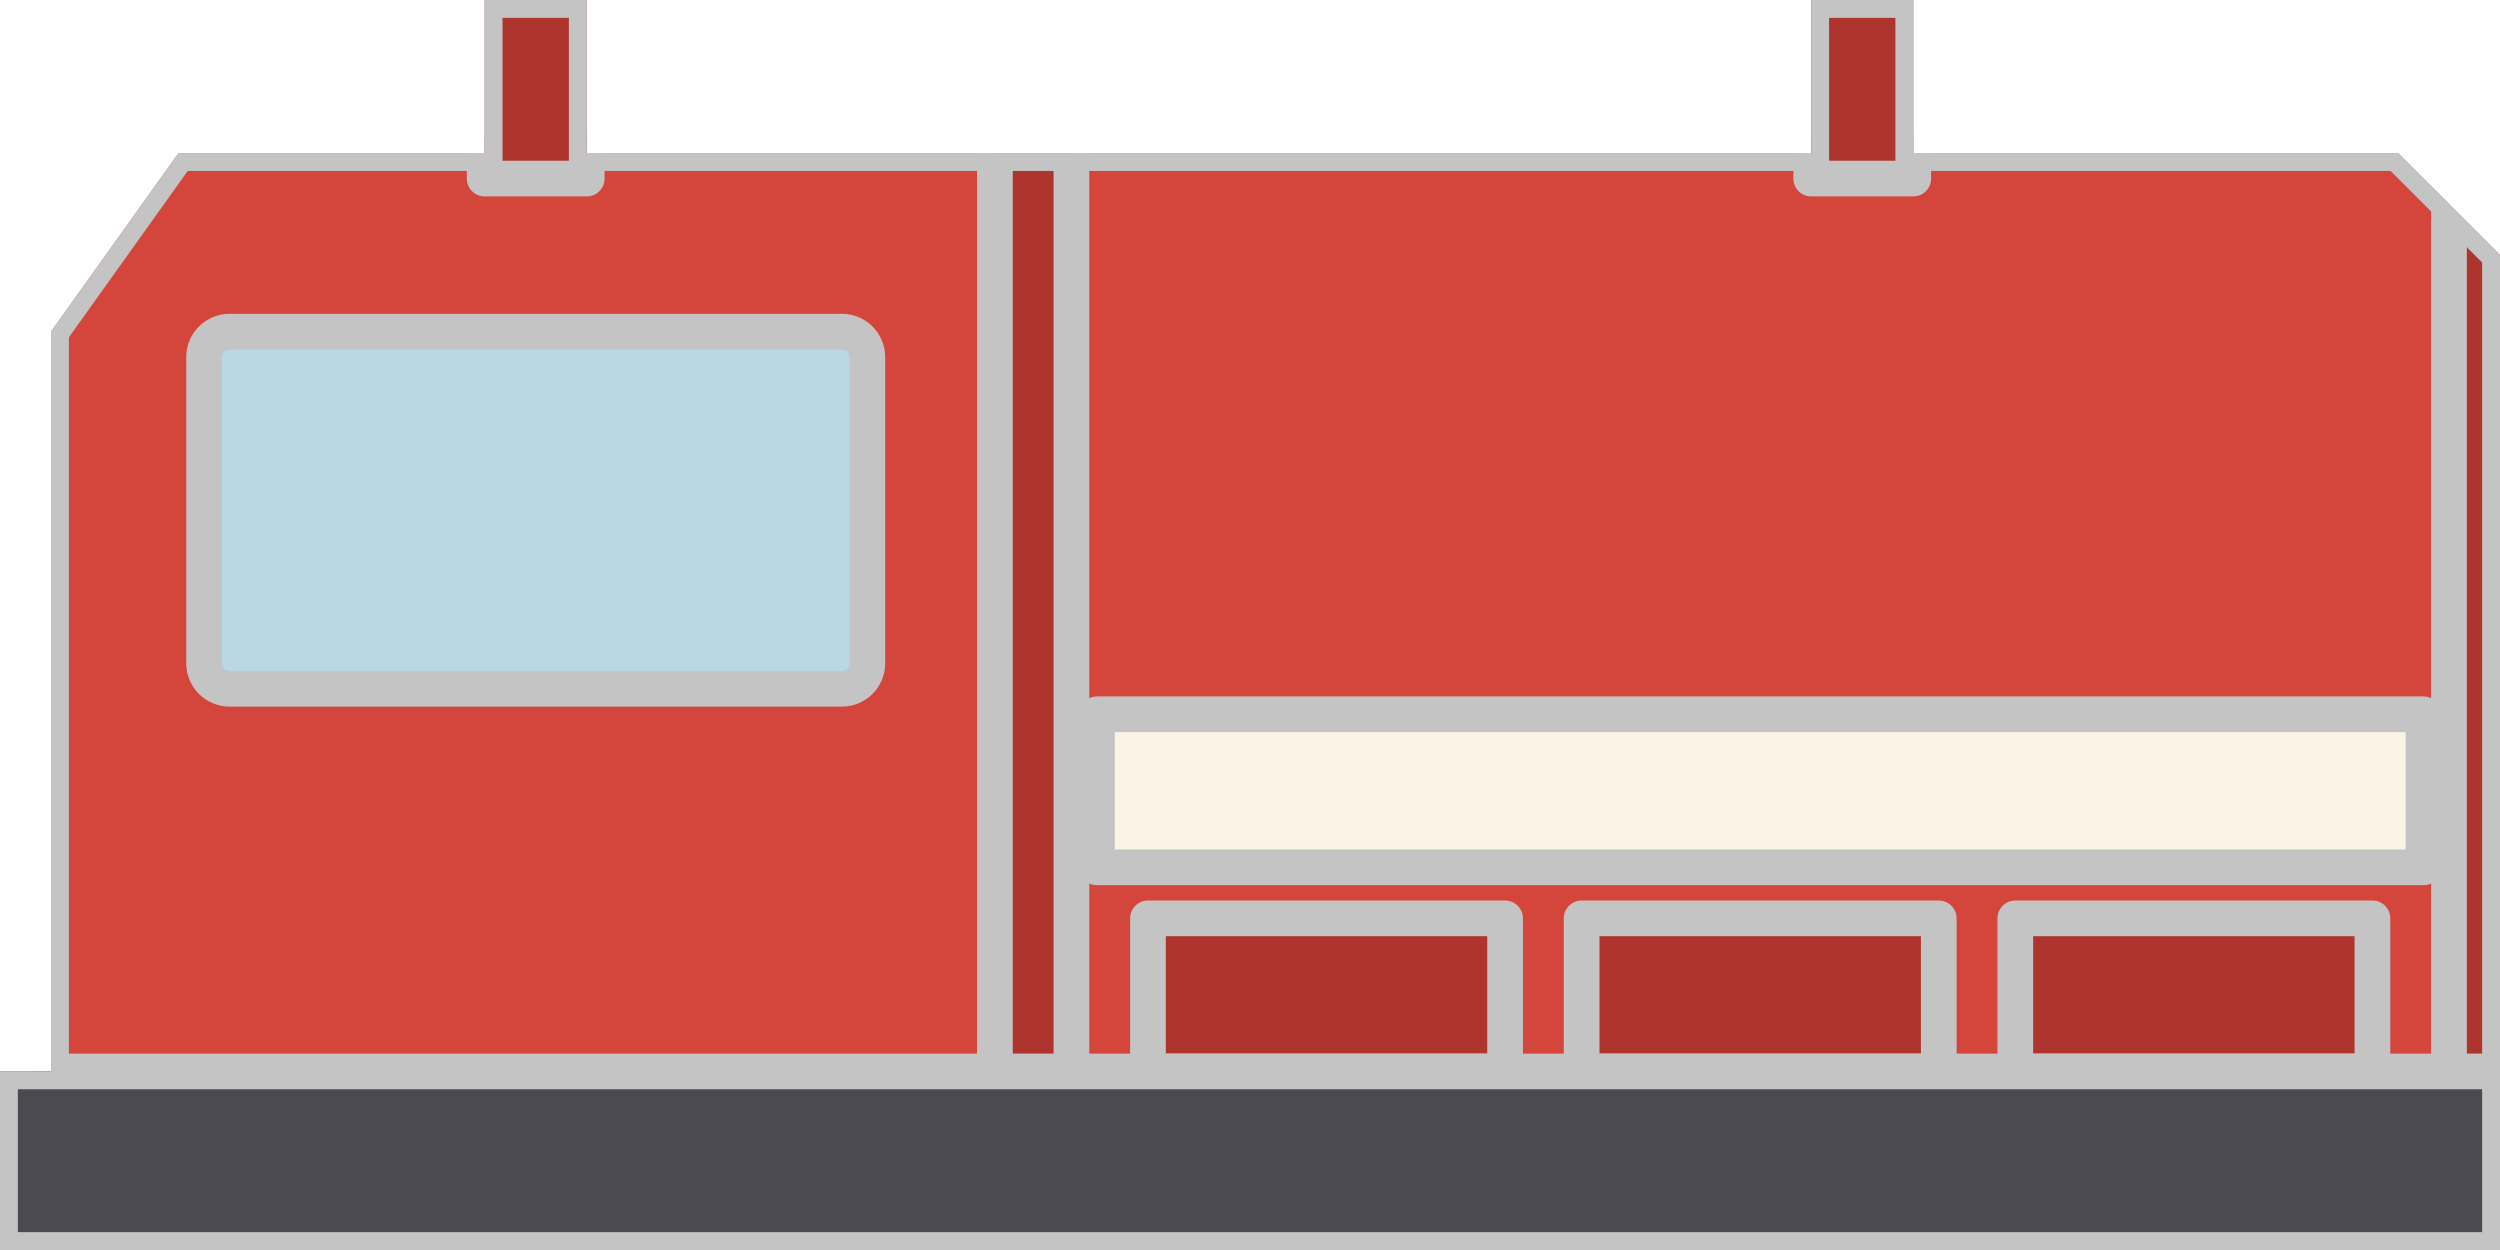
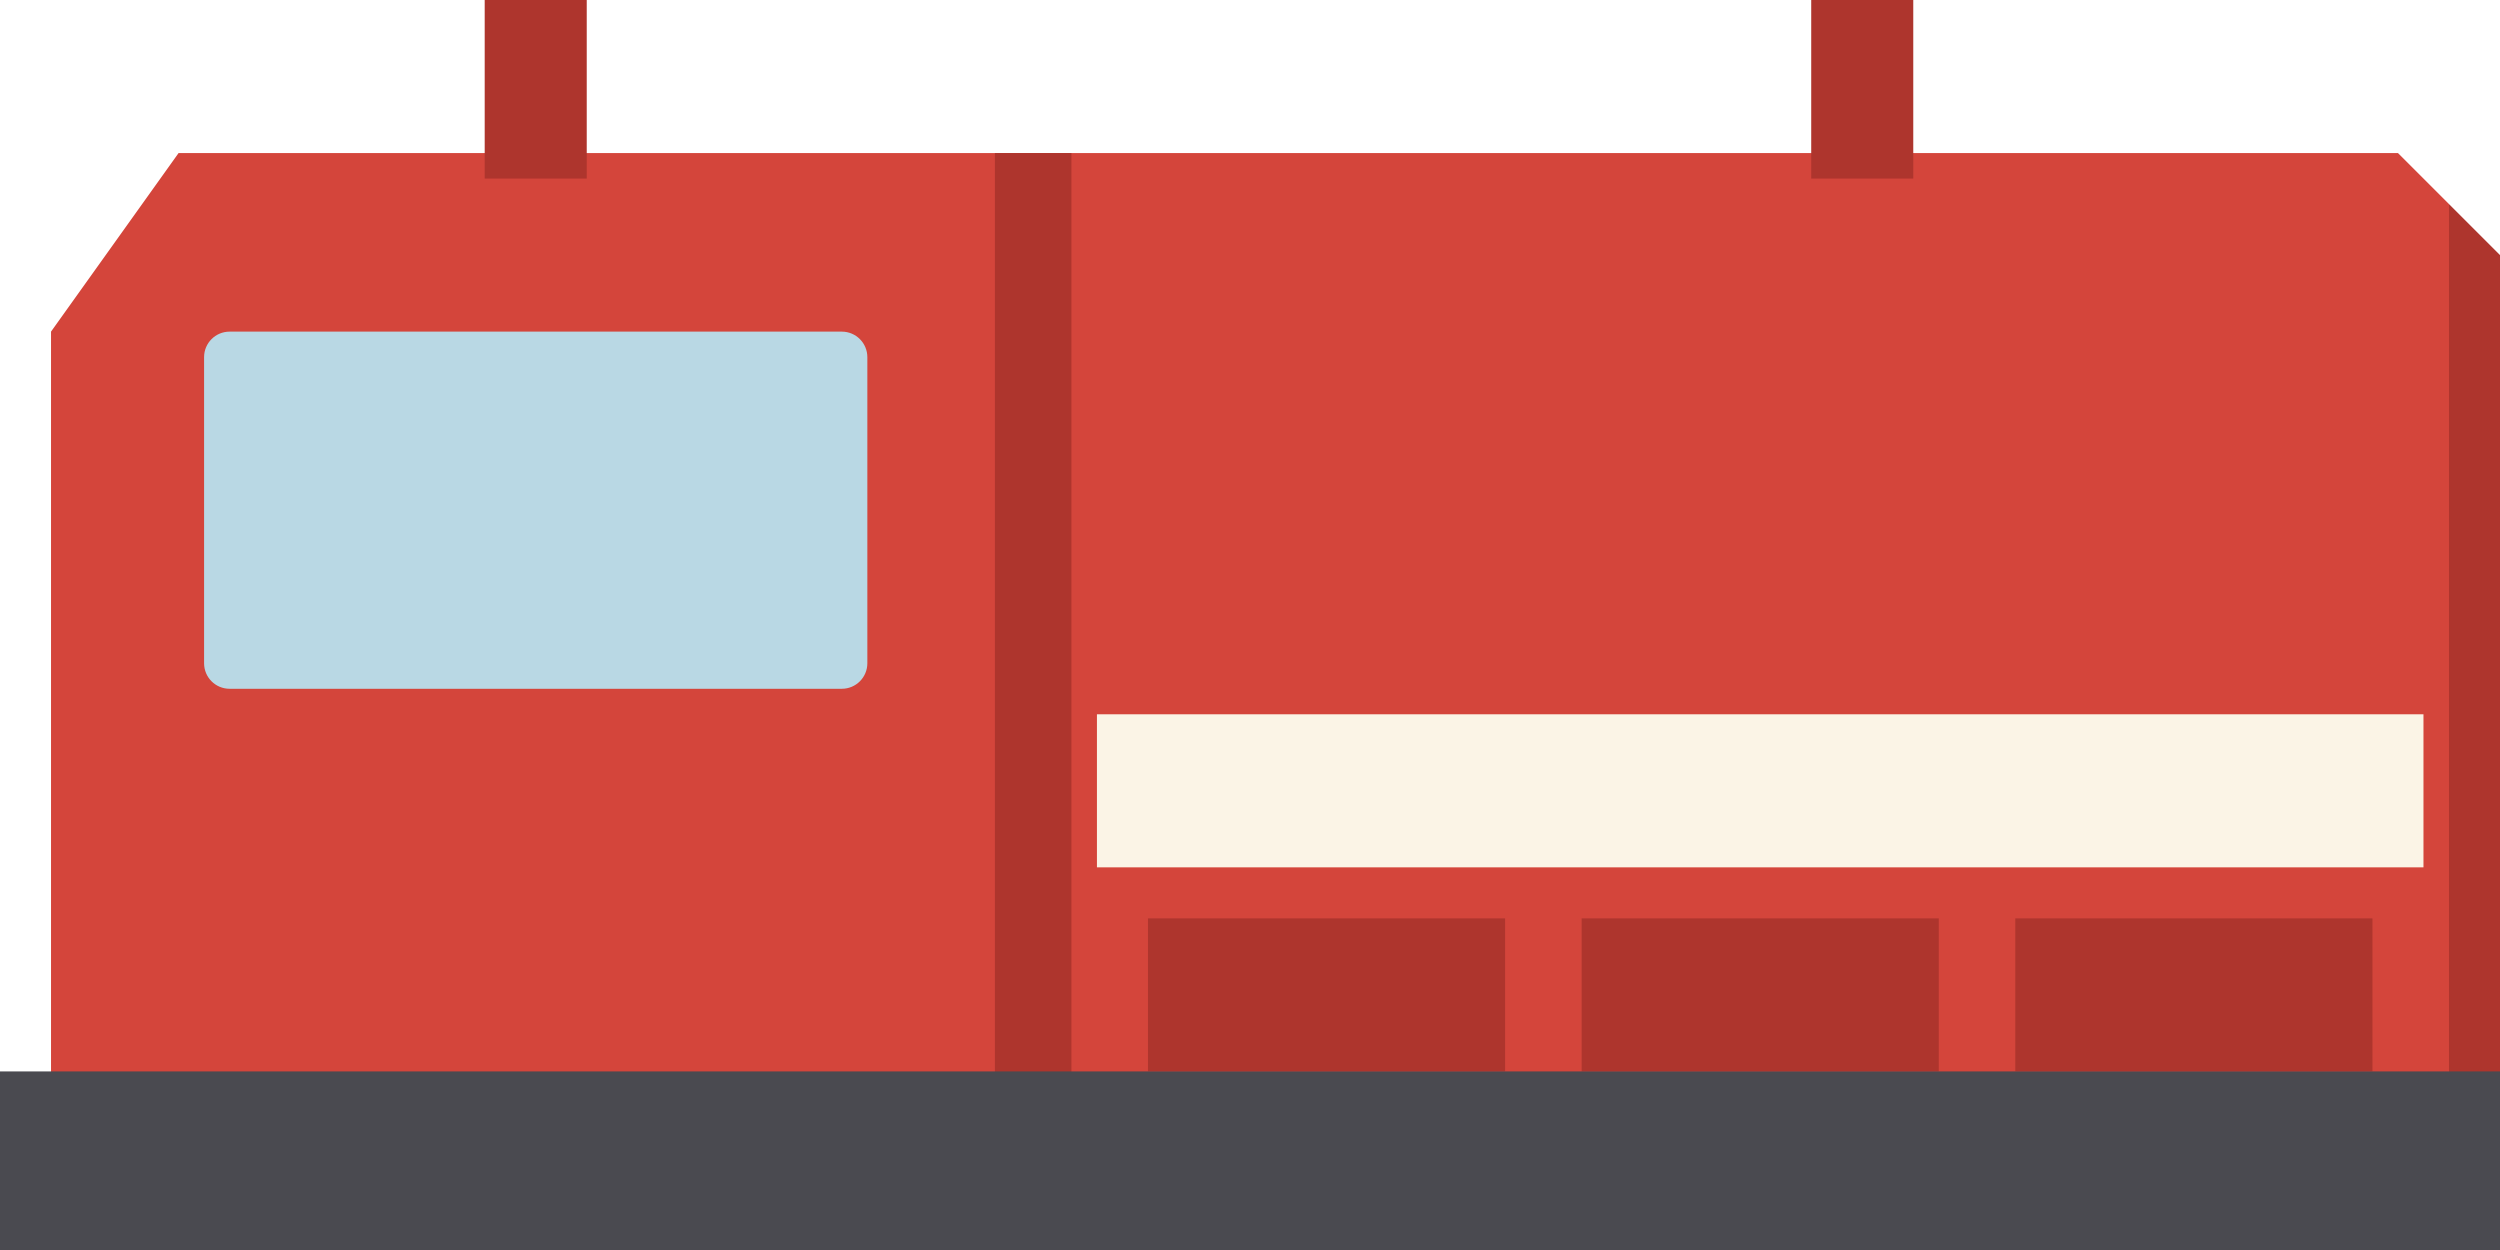
<svg xmlns="http://www.w3.org/2000/svg" width="294" height="147" viewBox="1 4 98 49">
-   <clipPath id="rim_firetruck_body">
-     <polygon points="5,52 5,19 10,12 97,12 99,14 99,52" fill="#AE352D" />
-     <polygon points="3,50 3,17 8,10 95,10 97,12 97,50" fill="#D4453B" />
-     <rect x="40" y="10" width="3" height="40" fill="#AE352D" />
-     <rect x="9" y="17" width="26" height="14" rx="1" fill="#B9D8E4" />
-     <rect x="44" y="32" width="52" height="6" fill="#FBF4E6" />
-     <rect x="46" y="40" width="14" height="6" fill="#AE352D" />
-     <rect x="63" y="40" width="14" height="6" fill="#AE352D" />
-     <rect x="80" y="40" width="14" height="6" fill="#AE352D" />
-     <rect x="1" y="46" width="98" height="7" fill="#4A4A50" />
-     <rect x="20" y="4" width="4" height="7" fill="#AE352D" />
-     <rect x="72" y="4" width="4" height="7" fill="#AE352D" />
-   </clipPath>
-   <g clip-path="url(#rim_firetruck_body)">
-     <polygon stroke="#c4c4c4" stroke-width="1.4" stroke-linejoin="round" points="5,52 5,19 10,12 97,12 99,14 99,52" fill="#AE352D" />
-     <polygon stroke="#c4c4c4" stroke-width="1.4" stroke-linejoin="round" points="3,50 3,17 8,10 95,10 97,12 97,50" fill="#D4453B" />
-     <rect stroke="#c4c4c4" stroke-width="1.4" stroke-linejoin="round" x="40" y="10" width="3" height="40" fill="#AE352D" />
-     <rect stroke="#c4c4c4" stroke-width="1.4" stroke-linejoin="round" x="9" y="17" width="26" height="14" rx="1" fill="#B9D8E4" />
-     <rect stroke="#c4c4c4" stroke-width="1.4" stroke-linejoin="round" x="44" y="32" width="52" height="6" fill="#FBF4E6" />
-     <rect stroke="#c4c4c4" stroke-width="1.4" stroke-linejoin="round" x="46" y="40" width="14" height="6" fill="#AE352D" />
-     <rect stroke="#c4c4c4" stroke-width="1.4" stroke-linejoin="round" x="63" y="40" width="14" height="6" fill="#AE352D" />
-     <rect stroke="#c4c4c4" stroke-width="1.4" stroke-linejoin="round" x="80" y="40" width="14" height="6" fill="#AE352D" />
-     <rect stroke="#c4c4c4" stroke-width="1.4" stroke-linejoin="round" x="1" y="46" width="98" height="7" fill="#4A4A50" />
-     <rect stroke="#c4c4c4" stroke-width="1.4" stroke-linejoin="round" x="20" y="4" width="4" height="7" fill="#AE352D" />
-     <rect stroke="#c4c4c4" stroke-width="1.4" stroke-linejoin="round" x="72" y="4" width="4" height="7" fill="#AE352D" />
-   </g>
+   <polygon points="5,52 5,19 10,12 97,12 99,14 99,52" fill="#AE352D" />
+   <polygon points="3,50 3,17 8,10 95,10 97,12 97,50" fill="#D4453B" />
+   <rect x="40" y="10" width="3" height="40" fill="#AE352D" />
+   <rect x="9" y="17" width="26" height="14" rx="1" fill="#B9D8E4" />
+   <rect x="44" y="32" width="52" height="6" fill="#FBF4E6" />
+   <rect x="46" y="40" width="14" height="6" fill="#AE352D" />
+   <rect x="63" y="40" width="14" height="6" fill="#AE352D" />
+   <rect x="80" y="40" width="14" height="6" fill="#AE352D" />
+   <rect x="1" y="46" width="98" height="7" fill="#4A4A50" />
+   <rect x="20" y="4" width="4" height="7" fill="#AE352D" />
+   <rect x="72" y="4" width="4" height="7" fill="#AE352D" />
</svg>
